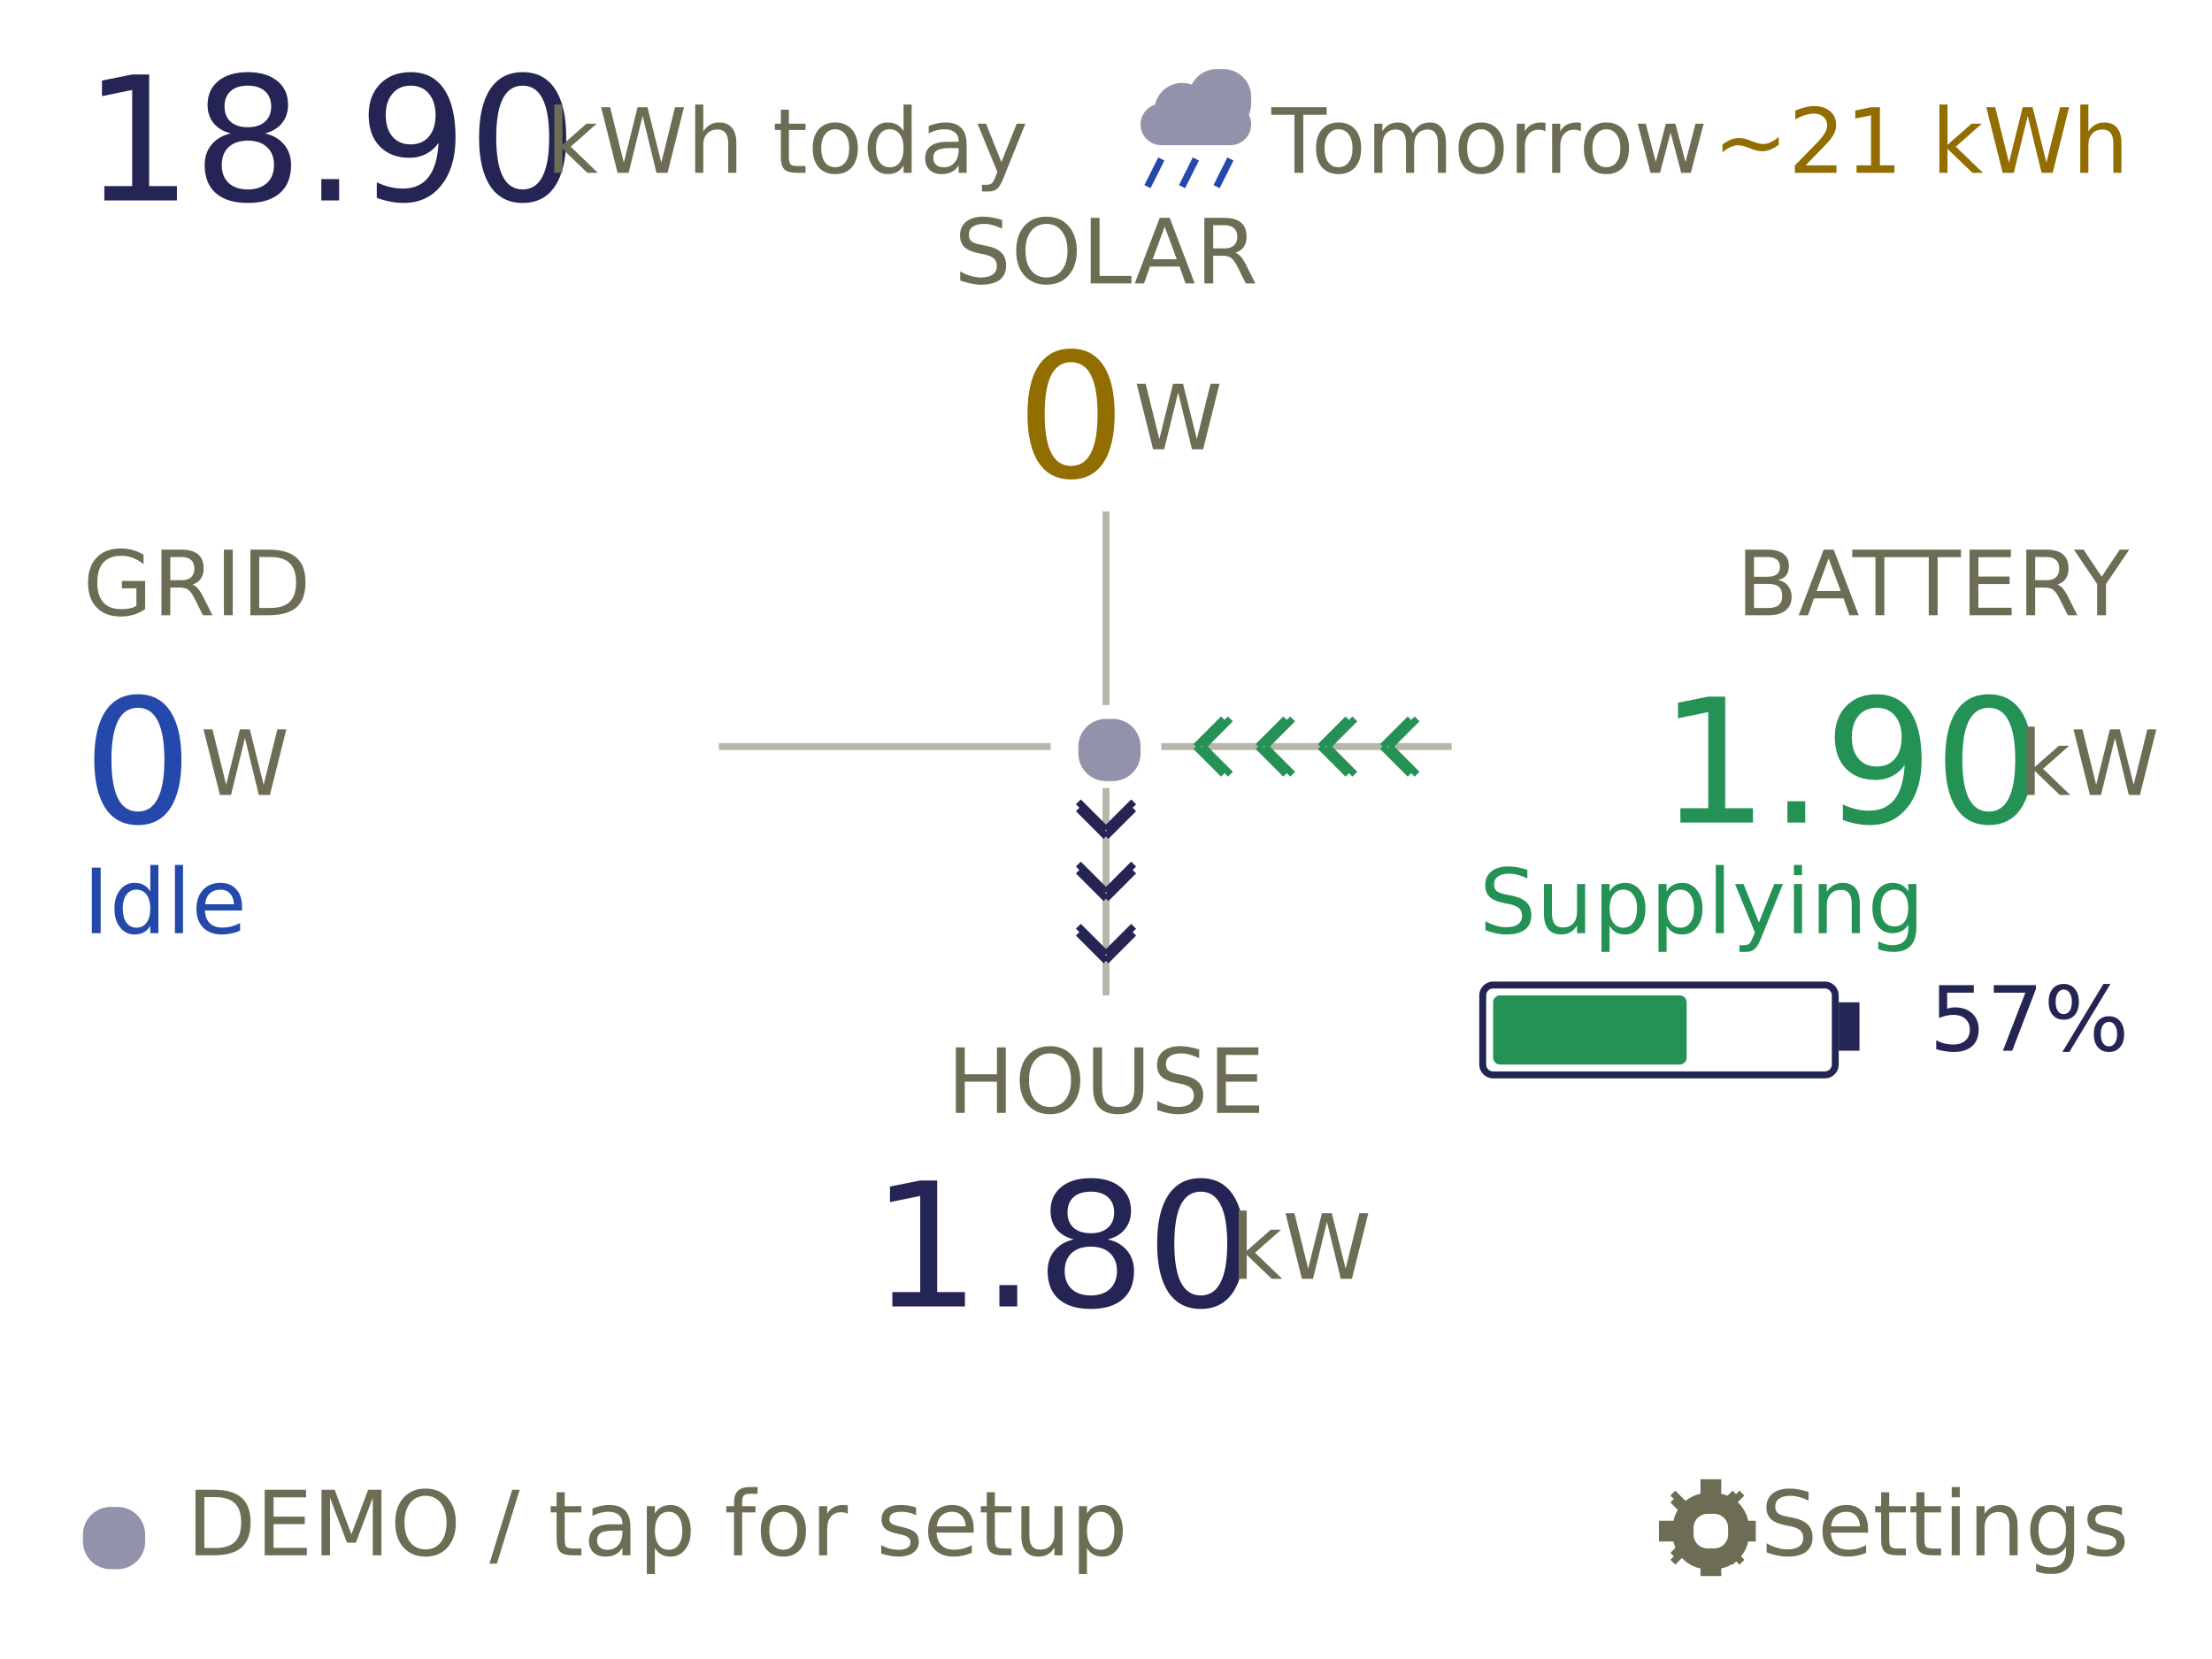
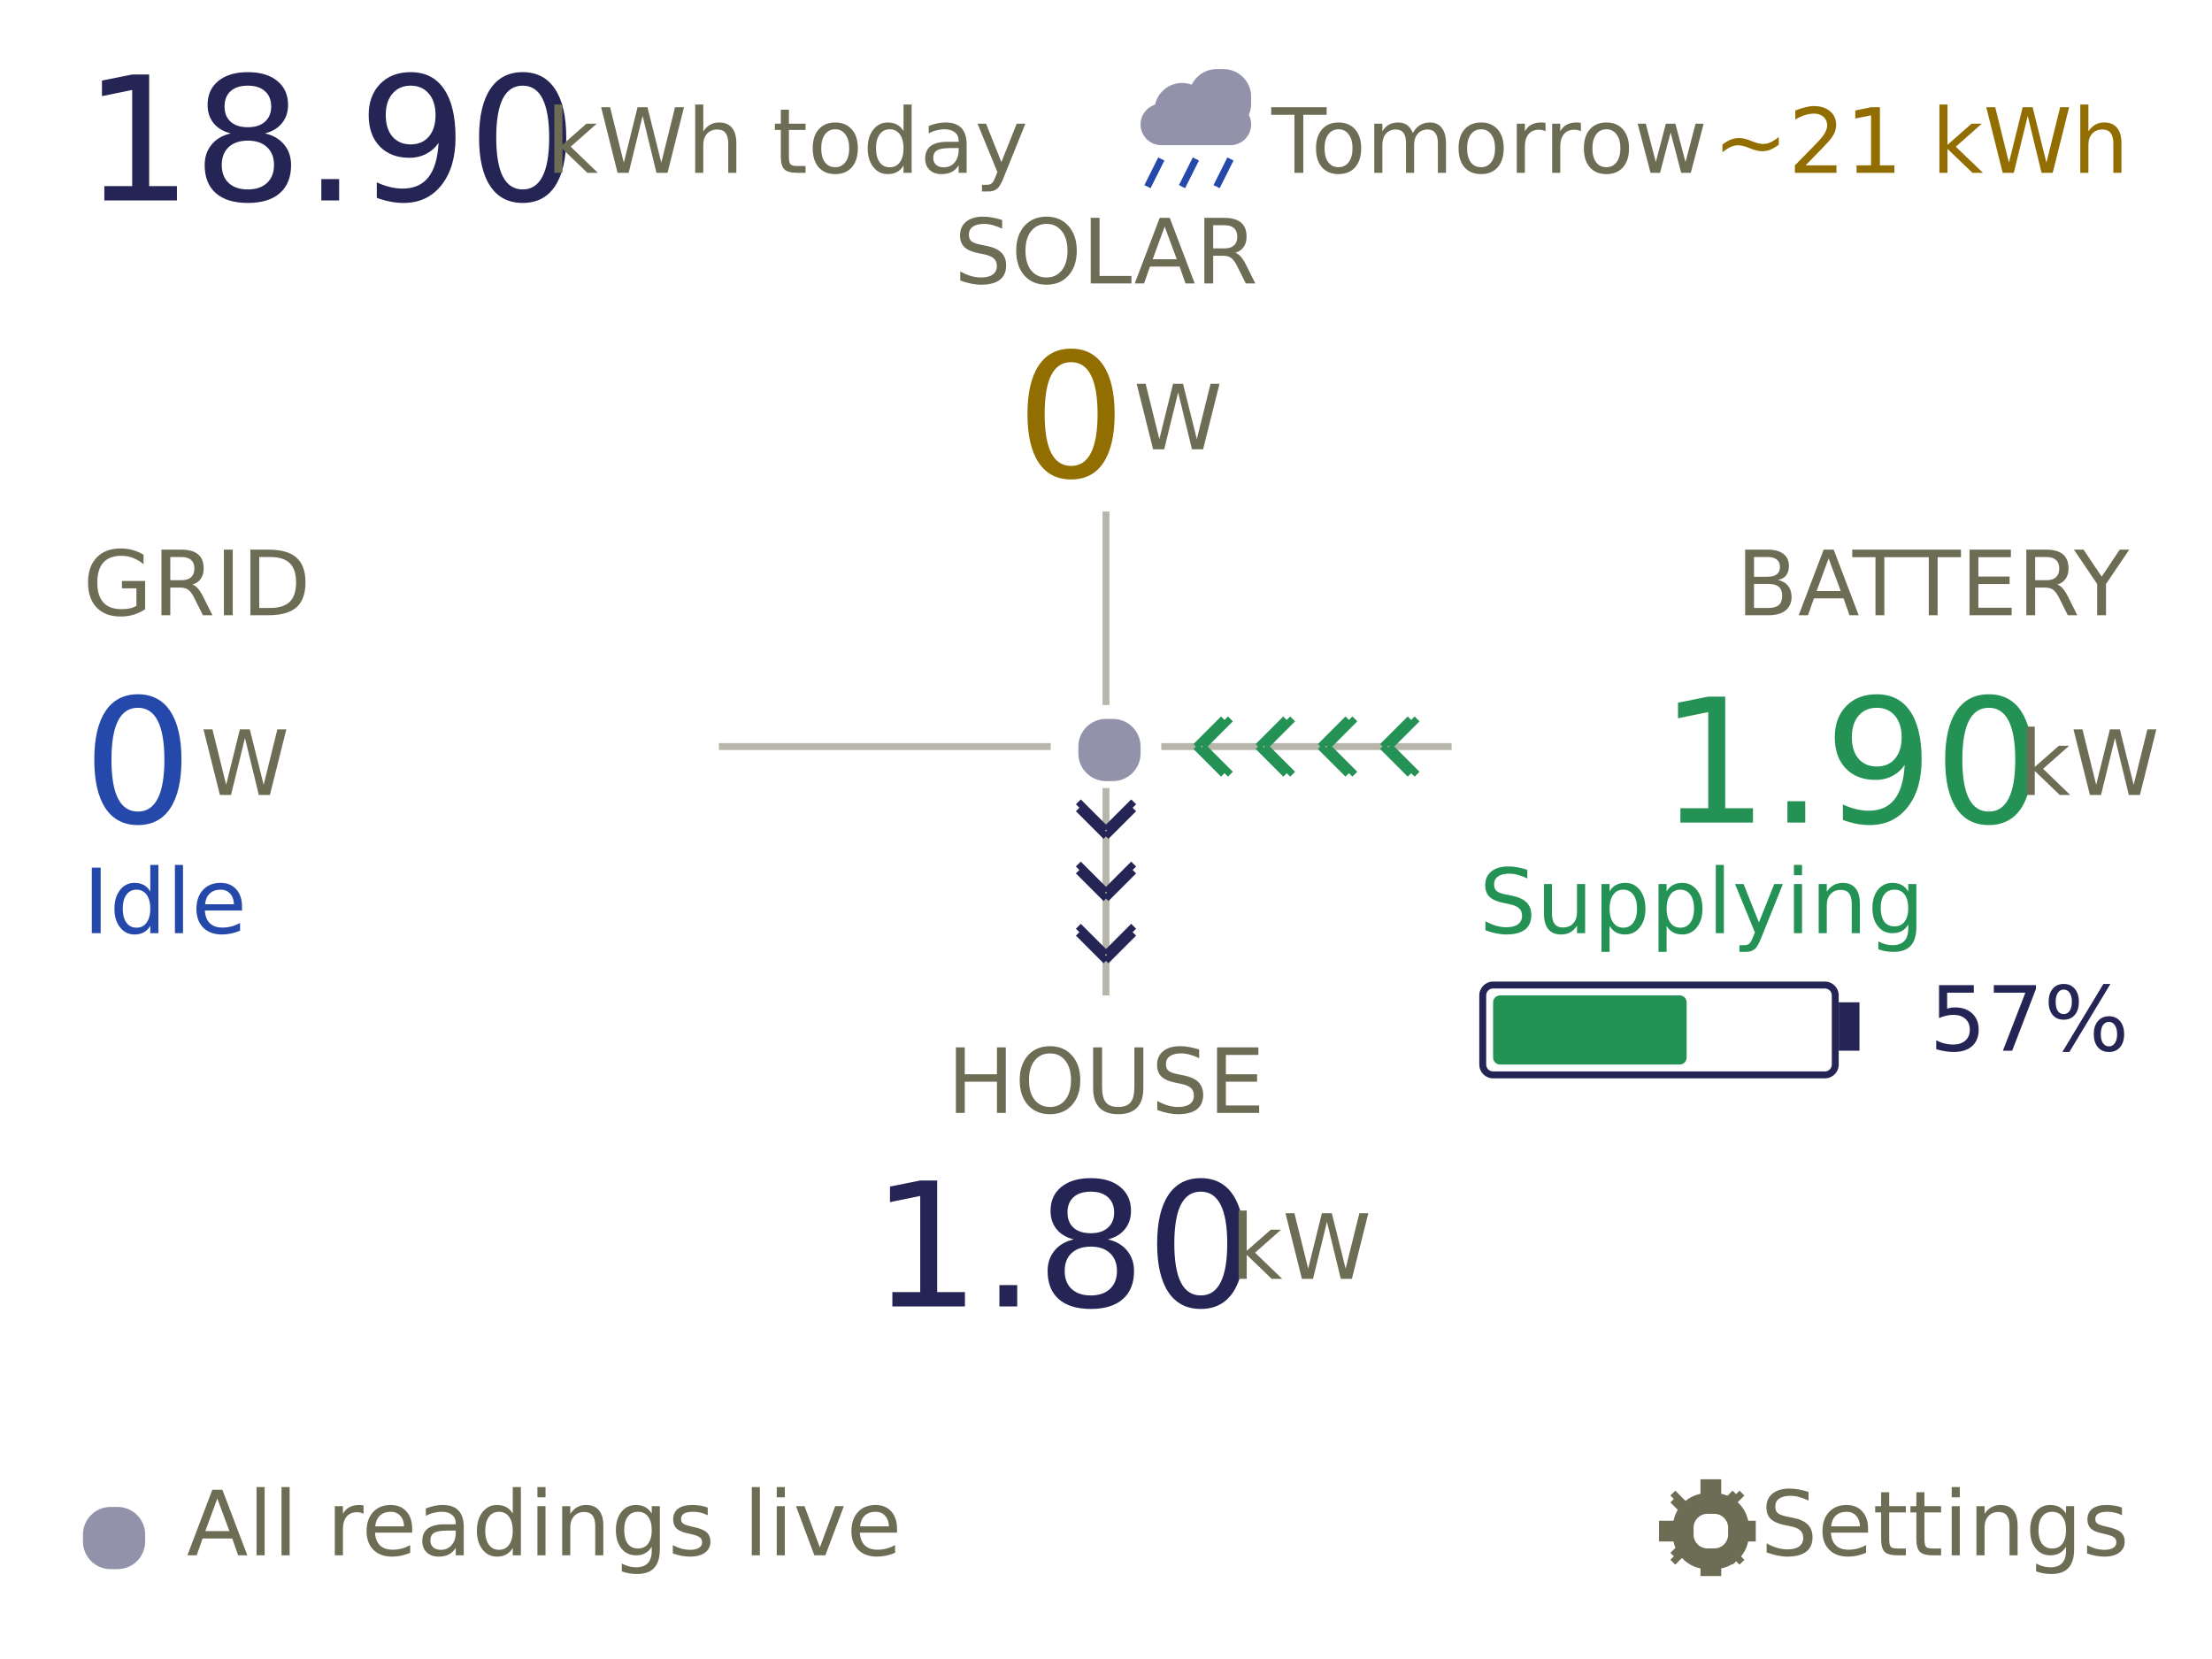
<svg xmlns="http://www.w3.org/2000/svg" width="960" height="720" viewBox="0 0 320 240">
  <style>text{font-family:DejaVu Sans,sans-serif}</style>
  <rect x="0" y="0" width="320" height="240" rx="0" fill="#ffffff" />
  <text x="12" y="29" font-size="25" text-anchor="start" fill="#242455">18.90</text>
  <text x="79" y="25" font-size="13" text-anchor="start" fill="#6d6d55">kWh today</text>
  <text x="308" y="25" font-size="13" text-anchor="end" fill="#926d00">~21 kWh</text>
  <text x="247" y="25" font-size="13" text-anchor="end" fill="#6d6d55">Tomorrow</text>
  <rect x="165" y="15" width="16" height="6" rx="3" fill="#9292aa" />
  <rect x="167" y="12" width="8" height="8" rx="4" fill="#9292aa" />
  <rect x="172" y="10" width="9" height="9" rx="4" fill="#9292aa" />
  <path d="M168 23 L166 27" fill="none" stroke="#2449aa" />
  <path d="M173 23 L171 27" fill="none" stroke="#2449aa" />
  <path d="M178 23 L176 27" fill="none" stroke="#2449aa" />
  <text x="160" y="41" font-size="13" text-anchor="middle" fill="#6d6d55">SOLAR</text>
  <text x="147" y="69" font-size="25" text-anchor="start" fill="#926d00">0</text>
  <text x="164" y="65" font-size="13" text-anchor="start" fill="#6d6d55">W</text>
  <text x="12" y="89" font-size="13" text-anchor="start" fill="#6d6d55">GRID</text>
  <text x="12" y="119" font-size="25" text-anchor="start" fill="#2449aa">0</text>
  <text x="29" y="115" font-size="13" text-anchor="start" fill="#6d6d55">W</text>
  <text x="308" y="89" font-size="13" text-anchor="end" fill="#6d6d55">BATTERY</text>
  <text x="240" y="119" font-size="25" text-anchor="start" fill="#249255">1.90</text>
  <text x="292" y="115" font-size="13" text-anchor="start" fill="#6d6d55">kW</text>
  <text x="160" y="161" font-size="13" text-anchor="middle" fill="#6d6d55">HOUSE</text>
  <text x="126" y="189" font-size="25" text-anchor="start" fill="#242455">1.80</text>
  <text x="178" y="185" font-size="13" text-anchor="start" fill="#6d6d55">kW</text>
  <text x="12" y="135" font-size="13" text-anchor="start" fill="#2449aa">Idle</text>
  <text x="214" y="135" font-size="13" text-anchor="start" fill="#249255">Supplying</text>
  <rect x="214" y="142" width="52" height="14" rx="2" fill="#242455" />
  <rect x="266" y="145" width="3" height="7" rx="0" fill="#242455" />
  <rect x="215" y="143" width="50" height="12" rx="1" fill="#ffffff" />
  <rect x="216" y="144" width="28" height="10" rx="1" fill="#249255" />
  <text x="308" y="152" font-size="13" text-anchor="end" fill="#242455">57%</text>
  <path d="M160 74 L160 102" fill="none" stroke="#b6b6aa" />
  <path d="M104 108 L152 108" fill="none" stroke="#b6b6aa" />
  <path d="M168 108 L210 108" fill="none" stroke="#b6b6aa" />
  <path d="M177 104 L173 108" fill="none" stroke="#249255" />
  <path d="M177 112 L173 108" fill="none" stroke="#249255" />
  <path d="M178 104 L174 108" fill="none" stroke="#249255" />
  <path d="M178 112 L174 108" fill="none" stroke="#249255" />
  <path d="M186 104 L182 108" fill="none" stroke="#249255" />
  <path d="M186 112 L182 108" fill="none" stroke="#249255" />
  <path d="M187 104 L183 108" fill="none" stroke="#249255" />
  <path d="M187 112 L183 108" fill="none" stroke="#249255" />
  <path d="M195 104 L191 108" fill="none" stroke="#249255" />
  <path d="M195 112 L191 108" fill="none" stroke="#249255" />
  <path d="M196 104 L192 108" fill="none" stroke="#249255" />
  <path d="M196 112 L192 108" fill="none" stroke="#249255" />
  <path d="M204 104 L200 108" fill="none" stroke="#249255" />
  <path d="M204 112 L200 108" fill="none" stroke="#249255" />
  <path d="M205 104 L201 108" fill="none" stroke="#249255" />
  <path d="M205 112 L201 108" fill="none" stroke="#249255" />
  <path d="M160 114 L160 144" fill="none" stroke="#b6b6aa" />
  <path d="M156 117 L160 121" fill="none" stroke="#242455" />
  <path d="M164 117 L160 121" fill="none" stroke="#242455" />
  <path d="M156 116 L160 120" fill="none" stroke="#242455" />
  <path d="M164 116 L160 120" fill="none" stroke="#242455" />
  <path d="M156 126 L160 130" fill="none" stroke="#242455" />
  <path d="M164 126 L160 130" fill="none" stroke="#242455" />
  <path d="M156 125 L160 129" fill="none" stroke="#242455" />
  <path d="M164 125 L160 129" fill="none" stroke="#242455" />
  <path d="M156 135 L160 139" fill="none" stroke="#242455" />
  <path d="M164 135 L160 139" fill="none" stroke="#242455" />
  <path d="M156 134 L160 138" fill="none" stroke="#242455" />
  <path d="M164 134 L160 138" fill="none" stroke="#242455" />
  <rect x="156" y="104" width="9" height="9" rx="4" fill="#9292aa" />
  <rect x="12" y="218" width="9" height="9" rx="4" fill="#9292aa" />
-   <text x="27" y="225" font-size="13" text-anchor="start" fill="#6d6d55">DEMO / tap for setup</text>
+   <text x="27" y="225" font-size="13" text-anchor="start" fill="#6d6d55">All readings live</text>
  <text x="308" y="225" font-size="13" text-anchor="end" fill="#6d6d55">Settings</text>
  <rect x="246" y="214" width="3" height="14" rx="0" fill="#6d6d55" />
  <rect x="240" y="220" width="14" height="3" rx="0" fill="#6d6d55" />
  <path d="M242 216 L252 226" fill="none" stroke="#6d6d55" />
  <path d="M242 217 L251 226" fill="none" stroke="#6d6d55" />
  <path d="M242 226 L252 216" fill="none" stroke="#6d6d55" />
  <path d="M242 225 L251 216" fill="none" stroke="#6d6d55" />
  <rect x="242" y="216" width="11" height="11" rx="5" fill="#6d6d55" />
  <rect x="245" y="219" width="5" height="5" rx="2" fill="#ffffff" />
</svg>
